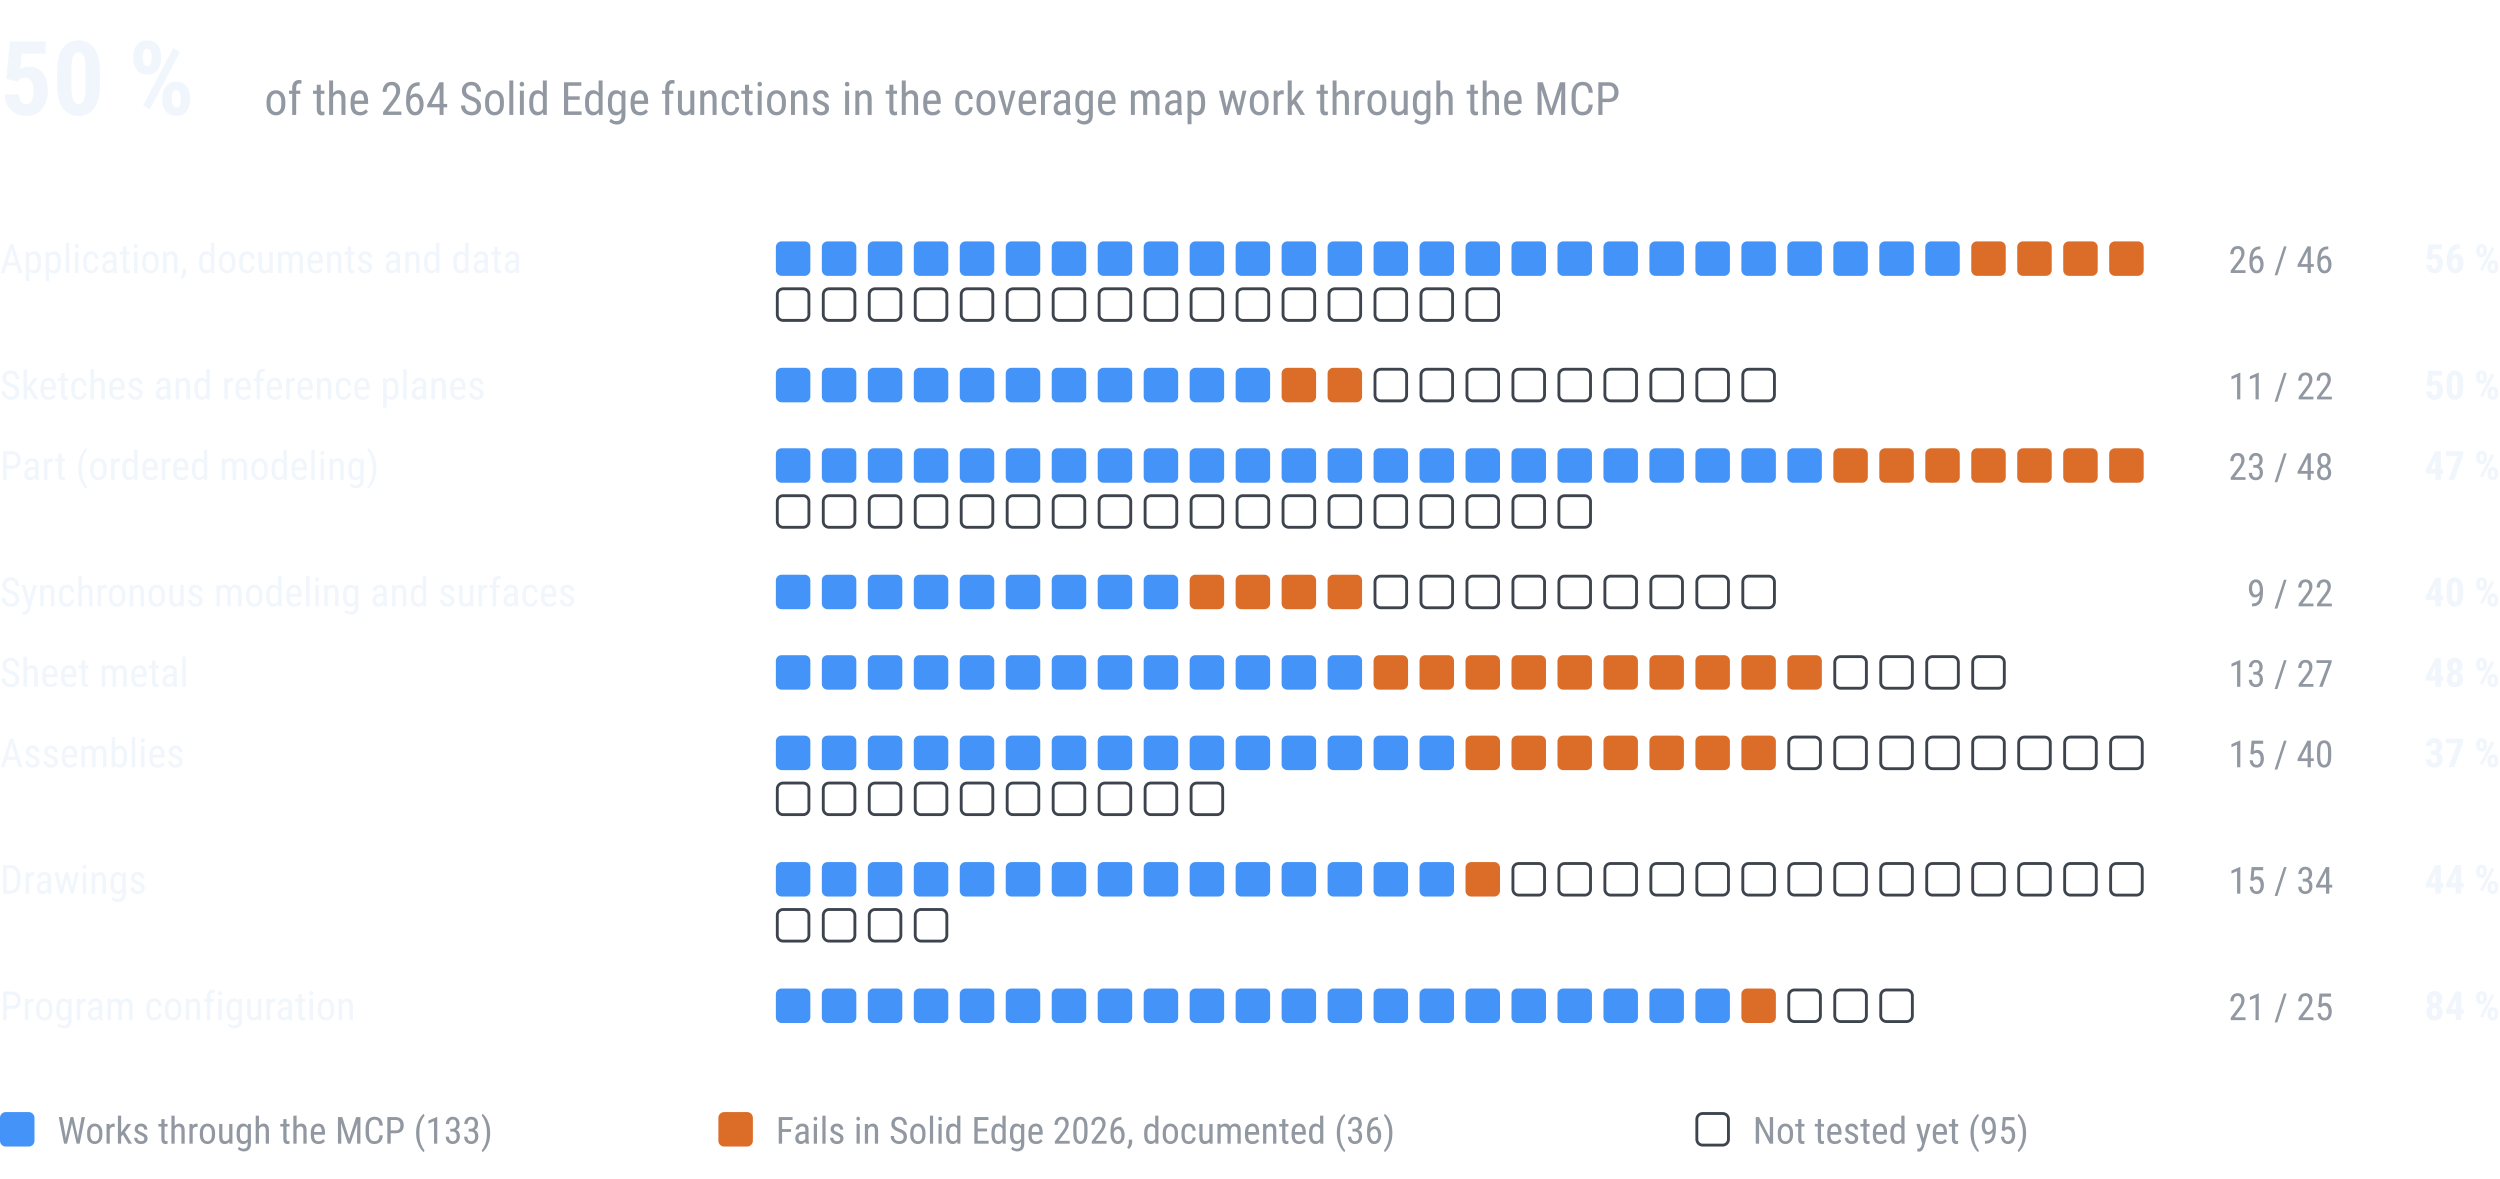
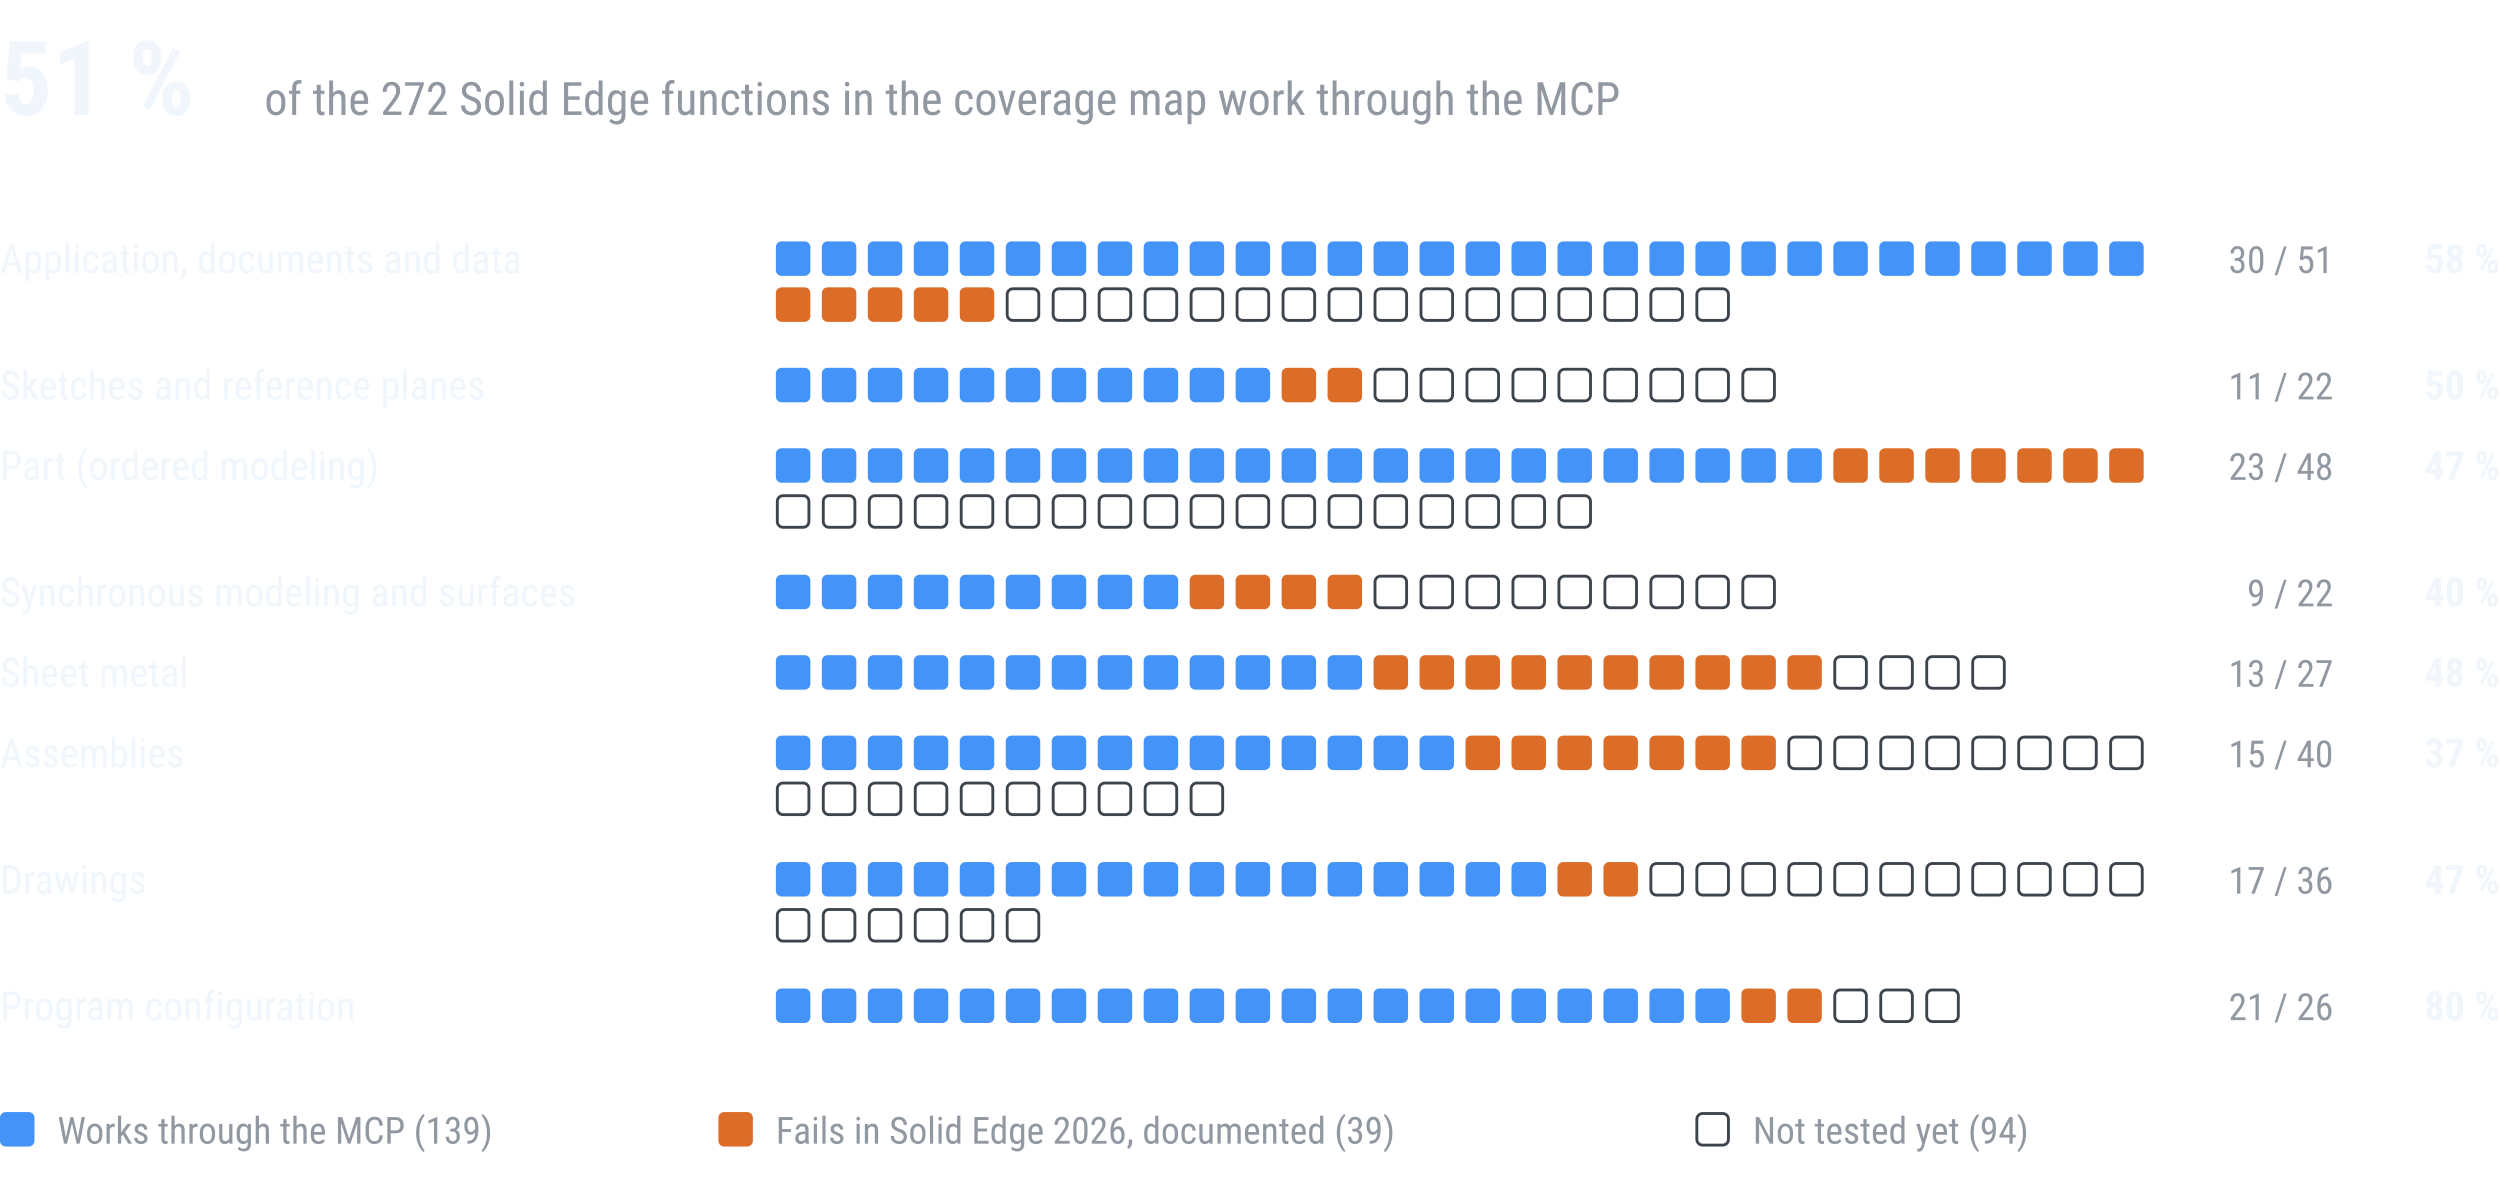
<svg xmlns="http://www.w3.org/2000/svg" width="870" height="410" viewBox="0 0 870 410" role="img" aria-labelledby="title desc">
  <g font-family="Bahnschrift, 'DIN Alternate', 'DIN 1451', D-DIN, Barlow, 'Roboto Condensed', 'Arial Narrow', sans-serif">
-     <text x="0" y="40" font-size="36" font-weight="600" fill="#f0f6fc">50 %</text>
-     <text x="92" y="40" font-size="16" fill="#9198a1">of the 264 Solid Edge functions in the coverage map work through the MCP</text>
+     <text x="0" y="40" font-size="36" font-weight="600" fill="#f0f6fc">51 %</text>
+     <text x="92" y="40" font-size="16" fill="#9198a1">of the 272 Solid Edge functions in the coverage map work through the MCP</text>
    <text x="0" y="95" font-size="14" fill="#f0f6fc">Application, documents and data</text>
    <rect x="270" y="84" width="12" height="12" rx="2" fill="#4493f8" />
    <rect x="286" y="84" width="12" height="12" rx="2" fill="#4493f8" />
    <rect x="302" y="84" width="12" height="12" rx="2" fill="#4493f8" />
    <rect x="318" y="84" width="12" height="12" rx="2" fill="#4493f8" />
    <rect x="334" y="84" width="12" height="12" rx="2" fill="#4493f8" />
    <rect x="350" y="84" width="12" height="12" rx="2" fill="#4493f8" />
    <rect x="366" y="84" width="12" height="12" rx="2" fill="#4493f8" />
    <rect x="382" y="84" width="12" height="12" rx="2" fill="#4493f8" />
    <rect x="398" y="84" width="12" height="12" rx="2" fill="#4493f8" />
    <rect x="414" y="84" width="12" height="12" rx="2" fill="#4493f8" />
    <rect x="430" y="84" width="12" height="12" rx="2" fill="#4493f8" />
    <rect x="446" y="84" width="12" height="12" rx="2" fill="#4493f8" />
    <rect x="462" y="84" width="12" height="12" rx="2" fill="#4493f8" />
    <rect x="478" y="84" width="12" height="12" rx="2" fill="#4493f8" />
    <rect x="494" y="84" width="12" height="12" rx="2" fill="#4493f8" />
    <rect x="510" y="84" width="12" height="12" rx="2" fill="#4493f8" />
    <rect x="526" y="84" width="12" height="12" rx="2" fill="#4493f8" />
    <rect x="542" y="84" width="12" height="12" rx="2" fill="#4493f8" />
    <rect x="558" y="84" width="12" height="12" rx="2" fill="#4493f8" />
    <rect x="574" y="84" width="12" height="12" rx="2" fill="#4493f8" />
    <rect x="590" y="84" width="12" height="12" rx="2" fill="#4493f8" />
    <rect x="606" y="84" width="12" height="12" rx="2" fill="#4493f8" />
    <rect x="622" y="84" width="12" height="12" rx="2" fill="#4493f8" />
    <rect x="638" y="84" width="12" height="12" rx="2" fill="#4493f8" />
    <rect x="654" y="84" width="12" height="12" rx="2" fill="#4493f8" />
    <rect x="670" y="84" width="12" height="12" rx="2" fill="#4493f8" />
-     <rect x="686" y="84" width="12" height="12" rx="2" fill="#db6d28" />
-     <rect x="702" y="84" width="12" height="12" rx="2" fill="#db6d28" />
-     <rect x="718" y="84" width="12" height="12" rx="2" fill="#db6d28" />
-     <rect x="734" y="84" width="12" height="12" rx="2" fill="#db6d28" />
-     <rect x="270.5" y="100.5" width="11" height="11" rx="2" fill="none" stroke="#3d444d" />
-     <rect x="286.5" y="100.5" width="11" height="11" rx="2" fill="none" stroke="#3d444d" />
-     <rect x="302.5" y="100.5" width="11" height="11" rx="2" fill="none" stroke="#3d444d" />
-     <rect x="318.5" y="100.5" width="11" height="11" rx="2" fill="none" stroke="#3d444d" />
-     <rect x="334.5" y="100.5" width="11" height="11" rx="2" fill="none" stroke="#3d444d" />
+     <rect x="686" y="84" width="12" height="12" rx="2" fill="#4493f8" />
+     <rect x="702" y="84" width="12" height="12" rx="2" fill="#4493f8" />
+     <rect x="718" y="84" width="12" height="12" rx="2" fill="#4493f8" />
+     <rect x="734" y="84" width="12" height="12" rx="2" fill="#4493f8" />
+     <rect x="270" y="100" width="12" height="12" rx="2" fill="#db6d28" />
+     <rect x="286" y="100" width="12" height="12" rx="2" fill="#db6d28" />
+     <rect x="302" y="100" width="12" height="12" rx="2" fill="#db6d28" />
+     <rect x="318" y="100" width="12" height="12" rx="2" fill="#db6d28" />
+     <rect x="334" y="100" width="12" height="12" rx="2" fill="#db6d28" />
    <rect x="350.5" y="100.5" width="11" height="11" rx="2" fill="none" stroke="#3d444d" />
    <rect x="366.5" y="100.5" width="11" height="11" rx="2" fill="none" stroke="#3d444d" />
    <rect x="382.5" y="100.5" width="11" height="11" rx="2" fill="none" stroke="#3d444d" />
    <rect x="398.5" y="100.5" width="11" height="11" rx="2" fill="none" stroke="#3d444d" />
    <rect x="414.5" y="100.5" width="11" height="11" rx="2" fill="none" stroke="#3d444d" />
    <rect x="430.5" y="100.5" width="11" height="11" rx="2" fill="none" stroke="#3d444d" />
    <rect x="446.5" y="100.5" width="11" height="11" rx="2" fill="none" stroke="#3d444d" />
    <rect x="462.5" y="100.5" width="11" height="11" rx="2" fill="none" stroke="#3d444d" />
    <rect x="478.5" y="100.5" width="11" height="11" rx="2" fill="none" stroke="#3d444d" />
    <rect x="494.5" y="100.5" width="11" height="11" rx="2" fill="none" stroke="#3d444d" />
    <rect x="510.5" y="100.5" width="11" height="11" rx="2" fill="none" stroke="#3d444d" />
-     <text x="812" y="95" font-size="13" text-anchor="end" fill="#9198a1">26 / 46</text>
-     <text x="870" y="95" font-size="14" font-weight="600" text-anchor="end" fill="#f0f6fc">56 %</text>
+     <rect x="526.5" y="100.5" width="11" height="11" rx="2" fill="none" stroke="#3d444d" />
+     <rect x="542.5" y="100.5" width="11" height="11" rx="2" fill="none" stroke="#3d444d" />
+     <rect x="558.5" y="100.5" width="11" height="11" rx="2" fill="none" stroke="#3d444d" />
+     <rect x="574.5" y="100.5" width="11" height="11" rx="2" fill="none" stroke="#3d444d" />
+     <rect x="590.5" y="100.5" width="11" height="11" rx="2" fill="none" stroke="#3d444d" />
+     <text x="812" y="95" font-size="13" text-anchor="end" fill="#9198a1">30 / 51</text>
+     <text x="870" y="95" font-size="14" font-weight="600" text-anchor="end" fill="#f0f6fc">58 %</text>
    <text x="0" y="139" font-size="14" fill="#f0f6fc">Sketches and reference planes</text>
    <rect x="270" y="128" width="12" height="12" rx="2" fill="#4493f8" />
    <rect x="286" y="128" width="12" height="12" rx="2" fill="#4493f8" />
    <rect x="302" y="128" width="12" height="12" rx="2" fill="#4493f8" />
    <rect x="318" y="128" width="12" height="12" rx="2" fill="#4493f8" />
    <rect x="334" y="128" width="12" height="12" rx="2" fill="#4493f8" />
    <rect x="350" y="128" width="12" height="12" rx="2" fill="#4493f8" />
    <rect x="366" y="128" width="12" height="12" rx="2" fill="#4493f8" />
    <rect x="382" y="128" width="12" height="12" rx="2" fill="#4493f8" />
    <rect x="398" y="128" width="12" height="12" rx="2" fill="#4493f8" />
    <rect x="414" y="128" width="12" height="12" rx="2" fill="#4493f8" />
    <rect x="430" y="128" width="12" height="12" rx="2" fill="#4493f8" />
    <rect x="446" y="128" width="12" height="12" rx="2" fill="#db6d28" />
    <rect x="462" y="128" width="12" height="12" rx="2" fill="#db6d28" />
    <rect x="478.5" y="128.5" width="11" height="11" rx="2" fill="none" stroke="#3d444d" />
    <rect x="494.5" y="128.5" width="11" height="11" rx="2" fill="none" stroke="#3d444d" />
    <rect x="510.5" y="128.5" width="11" height="11" rx="2" fill="none" stroke="#3d444d" />
    <rect x="526.5" y="128.5" width="11" height="11" rx="2" fill="none" stroke="#3d444d" />
    <rect x="542.5" y="128.5" width="11" height="11" rx="2" fill="none" stroke="#3d444d" />
    <rect x="558.5" y="128.5" width="11" height="11" rx="2" fill="none" stroke="#3d444d" />
    <rect x="574.5" y="128.5" width="11" height="11" rx="2" fill="none" stroke="#3d444d" />
    <rect x="590.5" y="128.5" width="11" height="11" rx="2" fill="none" stroke="#3d444d" />
    <rect x="606.5" y="128.5" width="11" height="11" rx="2" fill="none" stroke="#3d444d" />
    <text x="812" y="139" font-size="13" text-anchor="end" fill="#9198a1">11 / 22</text>
    <text x="870" y="139" font-size="14" font-weight="600" text-anchor="end" fill="#f0f6fc">50 %</text>
    <text x="0" y="167" font-size="14" fill="#f0f6fc">Part (ordered modeling)</text>
    <rect x="270" y="156" width="12" height="12" rx="2" fill="#4493f8" />
    <rect x="286" y="156" width="12" height="12" rx="2" fill="#4493f8" />
    <rect x="302" y="156" width="12" height="12" rx="2" fill="#4493f8" />
    <rect x="318" y="156" width="12" height="12" rx="2" fill="#4493f8" />
    <rect x="334" y="156" width="12" height="12" rx="2" fill="#4493f8" />
    <rect x="350" y="156" width="12" height="12" rx="2" fill="#4493f8" />
    <rect x="366" y="156" width="12" height="12" rx="2" fill="#4493f8" />
    <rect x="382" y="156" width="12" height="12" rx="2" fill="#4493f8" />
    <rect x="398" y="156" width="12" height="12" rx="2" fill="#4493f8" />
    <rect x="414" y="156" width="12" height="12" rx="2" fill="#4493f8" />
    <rect x="430" y="156" width="12" height="12" rx="2" fill="#4493f8" />
    <rect x="446" y="156" width="12" height="12" rx="2" fill="#4493f8" />
    <rect x="462" y="156" width="12" height="12" rx="2" fill="#4493f8" />
    <rect x="478" y="156" width="12" height="12" rx="2" fill="#4493f8" />
    <rect x="494" y="156" width="12" height="12" rx="2" fill="#4493f8" />
    <rect x="510" y="156" width="12" height="12" rx="2" fill="#4493f8" />
    <rect x="526" y="156" width="12" height="12" rx="2" fill="#4493f8" />
    <rect x="542" y="156" width="12" height="12" rx="2" fill="#4493f8" />
    <rect x="558" y="156" width="12" height="12" rx="2" fill="#4493f8" />
    <rect x="574" y="156" width="12" height="12" rx="2" fill="#4493f8" />
    <rect x="590" y="156" width="12" height="12" rx="2" fill="#4493f8" />
    <rect x="606" y="156" width="12" height="12" rx="2" fill="#4493f8" />
    <rect x="622" y="156" width="12" height="12" rx="2" fill="#4493f8" />
    <rect x="638" y="156" width="12" height="12" rx="2" fill="#db6d28" />
    <rect x="654" y="156" width="12" height="12" rx="2" fill="#db6d28" />
    <rect x="670" y="156" width="12" height="12" rx="2" fill="#db6d28" />
    <rect x="686" y="156" width="12" height="12" rx="2" fill="#db6d28" />
    <rect x="702" y="156" width="12" height="12" rx="2" fill="#db6d28" />
    <rect x="718" y="156" width="12" height="12" rx="2" fill="#db6d28" />
    <rect x="734" y="156" width="12" height="12" rx="2" fill="#db6d28" />
    <rect x="270.5" y="172.5" width="11" height="11" rx="2" fill="none" stroke="#3d444d" />
    <rect x="286.5" y="172.5" width="11" height="11" rx="2" fill="none" stroke="#3d444d" />
    <rect x="302.5" y="172.5" width="11" height="11" rx="2" fill="none" stroke="#3d444d" />
    <rect x="318.5" y="172.5" width="11" height="11" rx="2" fill="none" stroke="#3d444d" />
    <rect x="334.5" y="172.5" width="11" height="11" rx="2" fill="none" stroke="#3d444d" />
    <rect x="350.5" y="172.5" width="11" height="11" rx="2" fill="none" stroke="#3d444d" />
    <rect x="366.5" y="172.5" width="11" height="11" rx="2" fill="none" stroke="#3d444d" />
    <rect x="382.5" y="172.5" width="11" height="11" rx="2" fill="none" stroke="#3d444d" />
    <rect x="398.5" y="172.5" width="11" height="11" rx="2" fill="none" stroke="#3d444d" />
    <rect x="414.5" y="172.5" width="11" height="11" rx="2" fill="none" stroke="#3d444d" />
    <rect x="430.5" y="172.5" width="11" height="11" rx="2" fill="none" stroke="#3d444d" />
    <rect x="446.5" y="172.5" width="11" height="11" rx="2" fill="none" stroke="#3d444d" />
    <rect x="462.5" y="172.5" width="11" height="11" rx="2" fill="none" stroke="#3d444d" />
    <rect x="478.5" y="172.5" width="11" height="11" rx="2" fill="none" stroke="#3d444d" />
    <rect x="494.5" y="172.5" width="11" height="11" rx="2" fill="none" stroke="#3d444d" />
    <rect x="510.5" y="172.5" width="11" height="11" rx="2" fill="none" stroke="#3d444d" />
    <rect x="526.5" y="172.5" width="11" height="11" rx="2" fill="none" stroke="#3d444d" />
    <rect x="542.5" y="172.5" width="11" height="11" rx="2" fill="none" stroke="#3d444d" />
    <text x="812" y="167" font-size="13" text-anchor="end" fill="#9198a1">23 / 48</text>
    <text x="870" y="167" font-size="14" font-weight="600" text-anchor="end" fill="#f0f6fc">47 %</text>
    <text x="0" y="211" font-size="14" fill="#f0f6fc">Synchronous modeling and surfaces</text>
    <rect x="270" y="200" width="12" height="12" rx="2" fill="#4493f8" />
    <rect x="286" y="200" width="12" height="12" rx="2" fill="#4493f8" />
    <rect x="302" y="200" width="12" height="12" rx="2" fill="#4493f8" />
    <rect x="318" y="200" width="12" height="12" rx="2" fill="#4493f8" />
    <rect x="334" y="200" width="12" height="12" rx="2" fill="#4493f8" />
    <rect x="350" y="200" width="12" height="12" rx="2" fill="#4493f8" />
    <rect x="366" y="200" width="12" height="12" rx="2" fill="#4493f8" />
    <rect x="382" y="200" width="12" height="12" rx="2" fill="#4493f8" />
    <rect x="398" y="200" width="12" height="12" rx="2" fill="#4493f8" />
    <rect x="414" y="200" width="12" height="12" rx="2" fill="#db6d28" />
    <rect x="430" y="200" width="12" height="12" rx="2" fill="#db6d28" />
    <rect x="446" y="200" width="12" height="12" rx="2" fill="#db6d28" />
    <rect x="462" y="200" width="12" height="12" rx="2" fill="#db6d28" />
    <rect x="478.5" y="200.5" width="11" height="11" rx="2" fill="none" stroke="#3d444d" />
    <rect x="494.5" y="200.5" width="11" height="11" rx="2" fill="none" stroke="#3d444d" />
    <rect x="510.5" y="200.5" width="11" height="11" rx="2" fill="none" stroke="#3d444d" />
    <rect x="526.5" y="200.5" width="11" height="11" rx="2" fill="none" stroke="#3d444d" />
    <rect x="542.5" y="200.5" width="11" height="11" rx="2" fill="none" stroke="#3d444d" />
    <rect x="558.5" y="200.5" width="11" height="11" rx="2" fill="none" stroke="#3d444d" />
    <rect x="574.5" y="200.5" width="11" height="11" rx="2" fill="none" stroke="#3d444d" />
    <rect x="590.5" y="200.5" width="11" height="11" rx="2" fill="none" stroke="#3d444d" />
    <rect x="606.5" y="200.5" width="11" height="11" rx="2" fill="none" stroke="#3d444d" />
    <text x="812" y="211" font-size="13" text-anchor="end" fill="#9198a1">9 / 22</text>
    <text x="870" y="211" font-size="14" font-weight="600" text-anchor="end" fill="#f0f6fc">40 %</text>
    <text x="0" y="239" font-size="14" fill="#f0f6fc">Sheet metal</text>
    <rect x="270" y="228" width="12" height="12" rx="2" fill="#4493f8" />
    <rect x="286" y="228" width="12" height="12" rx="2" fill="#4493f8" />
    <rect x="302" y="228" width="12" height="12" rx="2" fill="#4493f8" />
    <rect x="318" y="228" width="12" height="12" rx="2" fill="#4493f8" />
    <rect x="334" y="228" width="12" height="12" rx="2" fill="#4493f8" />
    <rect x="350" y="228" width="12" height="12" rx="2" fill="#4493f8" />
    <rect x="366" y="228" width="12" height="12" rx="2" fill="#4493f8" />
    <rect x="382" y="228" width="12" height="12" rx="2" fill="#4493f8" />
    <rect x="398" y="228" width="12" height="12" rx="2" fill="#4493f8" />
    <rect x="414" y="228" width="12" height="12" rx="2" fill="#4493f8" />
    <rect x="430" y="228" width="12" height="12" rx="2" fill="#4493f8" />
    <rect x="446" y="228" width="12" height="12" rx="2" fill="#4493f8" />
    <rect x="462" y="228" width="12" height="12" rx="2" fill="#4493f8" />
    <rect x="478" y="228" width="12" height="12" rx="2" fill="#db6d28" />
    <rect x="494" y="228" width="12" height="12" rx="2" fill="#db6d28" />
    <rect x="510" y="228" width="12" height="12" rx="2" fill="#db6d28" />
    <rect x="526" y="228" width="12" height="12" rx="2" fill="#db6d28" />
    <rect x="542" y="228" width="12" height="12" rx="2" fill="#db6d28" />
    <rect x="558" y="228" width="12" height="12" rx="2" fill="#db6d28" />
    <rect x="574" y="228" width="12" height="12" rx="2" fill="#db6d28" />
    <rect x="590" y="228" width="12" height="12" rx="2" fill="#db6d28" />
    <rect x="606" y="228" width="12" height="12" rx="2" fill="#db6d28" />
    <rect x="622" y="228" width="12" height="12" rx="2" fill="#db6d28" />
    <rect x="638.5" y="228.5" width="11" height="11" rx="2" fill="none" stroke="#3d444d" />
    <rect x="654.5" y="228.5" width="11" height="11" rx="2" fill="none" stroke="#3d444d" />
    <rect x="670.5" y="228.5" width="11" height="11" rx="2" fill="none" stroke="#3d444d" />
    <rect x="686.5" y="228.5" width="11" height="11" rx="2" fill="none" stroke="#3d444d" />
    <text x="812" y="239" font-size="13" text-anchor="end" fill="#9198a1">13 / 27</text>
    <text x="870" y="239" font-size="14" font-weight="600" text-anchor="end" fill="#f0f6fc">48 %</text>
    <text x="0" y="267" font-size="14" fill="#f0f6fc">Assemblies</text>
    <rect x="270" y="256" width="12" height="12" rx="2" fill="#4493f8" />
    <rect x="286" y="256" width="12" height="12" rx="2" fill="#4493f8" />
    <rect x="302" y="256" width="12" height="12" rx="2" fill="#4493f8" />
    <rect x="318" y="256" width="12" height="12" rx="2" fill="#4493f8" />
    <rect x="334" y="256" width="12" height="12" rx="2" fill="#4493f8" />
    <rect x="350" y="256" width="12" height="12" rx="2" fill="#4493f8" />
    <rect x="366" y="256" width="12" height="12" rx="2" fill="#4493f8" />
    <rect x="382" y="256" width="12" height="12" rx="2" fill="#4493f8" />
    <rect x="398" y="256" width="12" height="12" rx="2" fill="#4493f8" />
    <rect x="414" y="256" width="12" height="12" rx="2" fill="#4493f8" />
    <rect x="430" y="256" width="12" height="12" rx="2" fill="#4493f8" />
    <rect x="446" y="256" width="12" height="12" rx="2" fill="#4493f8" />
    <rect x="462" y="256" width="12" height="12" rx="2" fill="#4493f8" />
    <rect x="478" y="256" width="12" height="12" rx="2" fill="#4493f8" />
    <rect x="494" y="256" width="12" height="12" rx="2" fill="#4493f8" />
    <rect x="510" y="256" width="12" height="12" rx="2" fill="#db6d28" />
    <rect x="526" y="256" width="12" height="12" rx="2" fill="#db6d28" />
    <rect x="542" y="256" width="12" height="12" rx="2" fill="#db6d28" />
    <rect x="558" y="256" width="12" height="12" rx="2" fill="#db6d28" />
    <rect x="574" y="256" width="12" height="12" rx="2" fill="#db6d28" />
    <rect x="590" y="256" width="12" height="12" rx="2" fill="#db6d28" />
    <rect x="606" y="256" width="12" height="12" rx="2" fill="#db6d28" />
    <rect x="622.5" y="256.5" width="11" height="11" rx="2" fill="none" stroke="#3d444d" />
    <rect x="638.5" y="256.5" width="11" height="11" rx="2" fill="none" stroke="#3d444d" />
    <rect x="654.5" y="256.5" width="11" height="11" rx="2" fill="none" stroke="#3d444d" />
    <rect x="670.5" y="256.5" width="11" height="11" rx="2" fill="none" stroke="#3d444d" />
    <rect x="686.5" y="256.5" width="11" height="11" rx="2" fill="none" stroke="#3d444d" />
    <rect x="702.5" y="256.5" width="11" height="11" rx="2" fill="none" stroke="#3d444d" />
    <rect x="718.5" y="256.5" width="11" height="11" rx="2" fill="none" stroke="#3d444d" />
    <rect x="734.5" y="256.5" width="11" height="11" rx="2" fill="none" stroke="#3d444d" />
    <rect x="270.5" y="272.5" width="11" height="11" rx="2" fill="none" stroke="#3d444d" />
    <rect x="286.5" y="272.5" width="11" height="11" rx="2" fill="none" stroke="#3d444d" />
    <rect x="302.5" y="272.5" width="11" height="11" rx="2" fill="none" stroke="#3d444d" />
    <rect x="318.5" y="272.5" width="11" height="11" rx="2" fill="none" stroke="#3d444d" />
    <rect x="334.5" y="272.5" width="11" height="11" rx="2" fill="none" stroke="#3d444d" />
    <rect x="350.5" y="272.5" width="11" height="11" rx="2" fill="none" stroke="#3d444d" />
    <rect x="366.5" y="272.5" width="11" height="11" rx="2" fill="none" stroke="#3d444d" />
    <rect x="382.5" y="272.5" width="11" height="11" rx="2" fill="none" stroke="#3d444d" />
    <rect x="398.5" y="272.5" width="11" height="11" rx="2" fill="none" stroke="#3d444d" />
    <rect x="414.5" y="272.5" width="11" height="11" rx="2" fill="none" stroke="#3d444d" />
    <text x="812" y="267" font-size="13" text-anchor="end" fill="#9198a1">15 / 40</text>
    <text x="870" y="267" font-size="14" font-weight="600" text-anchor="end" fill="#f0f6fc">37 %</text>
    <text x="0" y="311" font-size="14" fill="#f0f6fc">Drawings</text>
    <rect x="270" y="300" width="12" height="12" rx="2" fill="#4493f8" />
    <rect x="286" y="300" width="12" height="12" rx="2" fill="#4493f8" />
    <rect x="302" y="300" width="12" height="12" rx="2" fill="#4493f8" />
    <rect x="318" y="300" width="12" height="12" rx="2" fill="#4493f8" />
    <rect x="334" y="300" width="12" height="12" rx="2" fill="#4493f8" />
    <rect x="350" y="300" width="12" height="12" rx="2" fill="#4493f8" />
    <rect x="366" y="300" width="12" height="12" rx="2" fill="#4493f8" />
    <rect x="382" y="300" width="12" height="12" rx="2" fill="#4493f8" />
    <rect x="398" y="300" width="12" height="12" rx="2" fill="#4493f8" />
    <rect x="414" y="300" width="12" height="12" rx="2" fill="#4493f8" />
    <rect x="430" y="300" width="12" height="12" rx="2" fill="#4493f8" />
    <rect x="446" y="300" width="12" height="12" rx="2" fill="#4493f8" />
    <rect x="462" y="300" width="12" height="12" rx="2" fill="#4493f8" />
    <rect x="478" y="300" width="12" height="12" rx="2" fill="#4493f8" />
    <rect x="494" y="300" width="12" height="12" rx="2" fill="#4493f8" />
-     <rect x="510" y="300" width="12" height="12" rx="2" fill="#db6d28" />
-     <rect x="526.5" y="300.5" width="11" height="11" rx="2" fill="none" stroke="#3d444d" />
-     <rect x="542.5" y="300.5" width="11" height="11" rx="2" fill="none" stroke="#3d444d" />
-     <rect x="558.5" y="300.5" width="11" height="11" rx="2" fill="none" stroke="#3d444d" />
+     <rect x="510" y="300" width="12" height="12" rx="2" fill="#4493f8" />
+     <rect x="526" y="300" width="12" height="12" rx="2" fill="#4493f8" />
+     <rect x="542" y="300" width="12" height="12" rx="2" fill="#db6d28" />
+     <rect x="558" y="300" width="12" height="12" rx="2" fill="#db6d28" />
    <rect x="574.5" y="300.5" width="11" height="11" rx="2" fill="none" stroke="#3d444d" />
    <rect x="590.5" y="300.5" width="11" height="11" rx="2" fill="none" stroke="#3d444d" />
    <rect x="606.5" y="300.5" width="11" height="11" rx="2" fill="none" stroke="#3d444d" />
    <rect x="622.5" y="300.5" width="11" height="11" rx="2" fill="none" stroke="#3d444d" />
    <rect x="638.5" y="300.5" width="11" height="11" rx="2" fill="none" stroke="#3d444d" />
    <rect x="654.5" y="300.5" width="11" height="11" rx="2" fill="none" stroke="#3d444d" />
    <rect x="670.5" y="300.5" width="11" height="11" rx="2" fill="none" stroke="#3d444d" />
    <rect x="686.5" y="300.5" width="11" height="11" rx="2" fill="none" stroke="#3d444d" />
    <rect x="702.5" y="300.5" width="11" height="11" rx="2" fill="none" stroke="#3d444d" />
    <rect x="718.5" y="300.5" width="11" height="11" rx="2" fill="none" stroke="#3d444d" />
    <rect x="734.5" y="300.5" width="11" height="11" rx="2" fill="none" stroke="#3d444d" />
    <rect x="270.5" y="316.5" width="11" height="11" rx="2" fill="none" stroke="#3d444d" />
    <rect x="286.5" y="316.5" width="11" height="11" rx="2" fill="none" stroke="#3d444d" />
    <rect x="302.5" y="316.5" width="11" height="11" rx="2" fill="none" stroke="#3d444d" />
    <rect x="318.5" y="316.5" width="11" height="11" rx="2" fill="none" stroke="#3d444d" />
-     <text x="812" y="311" font-size="13" text-anchor="end" fill="#9198a1">15 / 34</text>
-     <text x="870" y="311" font-size="14" font-weight="600" text-anchor="end" fill="#f0f6fc">44 %</text>
+     <rect x="334.5" y="316.5" width="11" height="11" rx="2" fill="none" stroke="#3d444d" />
+     <rect x="350.5" y="316.5" width="11" height="11" rx="2" fill="none" stroke="#3d444d" />
+     <text x="812" y="311" font-size="13" text-anchor="end" fill="#9198a1">17 / 36</text>
+     <text x="870" y="311" font-size="14" font-weight="600" text-anchor="end" fill="#f0f6fc">47 %</text>
    <text x="0" y="355" font-size="14" fill="#f0f6fc">Program configuration</text>
    <rect x="270" y="344" width="12" height="12" rx="2" fill="#4493f8" />
    <rect x="286" y="344" width="12" height="12" rx="2" fill="#4493f8" />
    <rect x="302" y="344" width="12" height="12" rx="2" fill="#4493f8" />
    <rect x="318" y="344" width="12" height="12" rx="2" fill="#4493f8" />
    <rect x="334" y="344" width="12" height="12" rx="2" fill="#4493f8" />
    <rect x="350" y="344" width="12" height="12" rx="2" fill="#4493f8" />
    <rect x="366" y="344" width="12" height="12" rx="2" fill="#4493f8" />
    <rect x="382" y="344" width="12" height="12" rx="2" fill="#4493f8" />
    <rect x="398" y="344" width="12" height="12" rx="2" fill="#4493f8" />
    <rect x="414" y="344" width="12" height="12" rx="2" fill="#4493f8" />
    <rect x="430" y="344" width="12" height="12" rx="2" fill="#4493f8" />
    <rect x="446" y="344" width="12" height="12" rx="2" fill="#4493f8" />
    <rect x="462" y="344" width="12" height="12" rx="2" fill="#4493f8" />
    <rect x="478" y="344" width="12" height="12" rx="2" fill="#4493f8" />
    <rect x="494" y="344" width="12" height="12" rx="2" fill="#4493f8" />
    <rect x="510" y="344" width="12" height="12" rx="2" fill="#4493f8" />
    <rect x="526" y="344" width="12" height="12" rx="2" fill="#4493f8" />
    <rect x="542" y="344" width="12" height="12" rx="2" fill="#4493f8" />
    <rect x="558" y="344" width="12" height="12" rx="2" fill="#4493f8" />
    <rect x="574" y="344" width="12" height="12" rx="2" fill="#4493f8" />
    <rect x="590" y="344" width="12" height="12" rx="2" fill="#4493f8" />
    <rect x="606" y="344" width="12" height="12" rx="2" fill="#db6d28" />
-     <rect x="622.5" y="344.5" width="11" height="11" rx="2" fill="none" stroke="#3d444d" />
+     <rect x="622" y="344" width="12" height="12" rx="2" fill="#db6d28" />
    <rect x="638.5" y="344.5" width="11" height="11" rx="2" fill="none" stroke="#3d444d" />
    <rect x="654.5" y="344.5" width="11" height="11" rx="2" fill="none" stroke="#3d444d" />
-     <text x="812" y="355" font-size="13" text-anchor="end" fill="#9198a1">21 / 25</text>
-     <text x="870" y="355" font-size="14" font-weight="600" text-anchor="end" fill="#f0f6fc">84 %</text>
+     <rect x="670.5" y="344.5" width="11" height="11" rx="2" fill="none" stroke="#3d444d" />
+     <text x="812" y="355" font-size="13" text-anchor="end" fill="#9198a1">21 / 26</text>
+     <text x="870" y="355" font-size="14" font-weight="600" text-anchor="end" fill="#f0f6fc">80 %</text>
    <rect x="0" y="387" width="12" height="12" rx="2" fill="#4493f8" />
-     <text x="20" y="398" font-size="13" fill="#9198a1">Works through the MCP (133)</text>
+     <text x="20" y="398" font-size="13" fill="#9198a1">Works through the MCP (139)</text>
    <rect x="250" y="387" width="12" height="12" rx="2" fill="#db6d28" />
-     <text x="270" y="398" font-size="13" fill="#9198a1">Fails in Solid Edge 2026, documented (36)</text>
+     <text x="270" y="398" font-size="13" fill="#9198a1">Fails in Solid Edge 2026, documented (39)</text>
    <rect x="590.5" y="387.5" width="11" height="11" rx="2" fill="none" stroke="#3d444d" />
-     <text x="610" y="398" font-size="13" fill="#9198a1">Not tested yet (95)</text>
+     <text x="610" y="398" font-size="13" fill="#9198a1">Not tested yet (94)</text>
  </g>
</svg>
